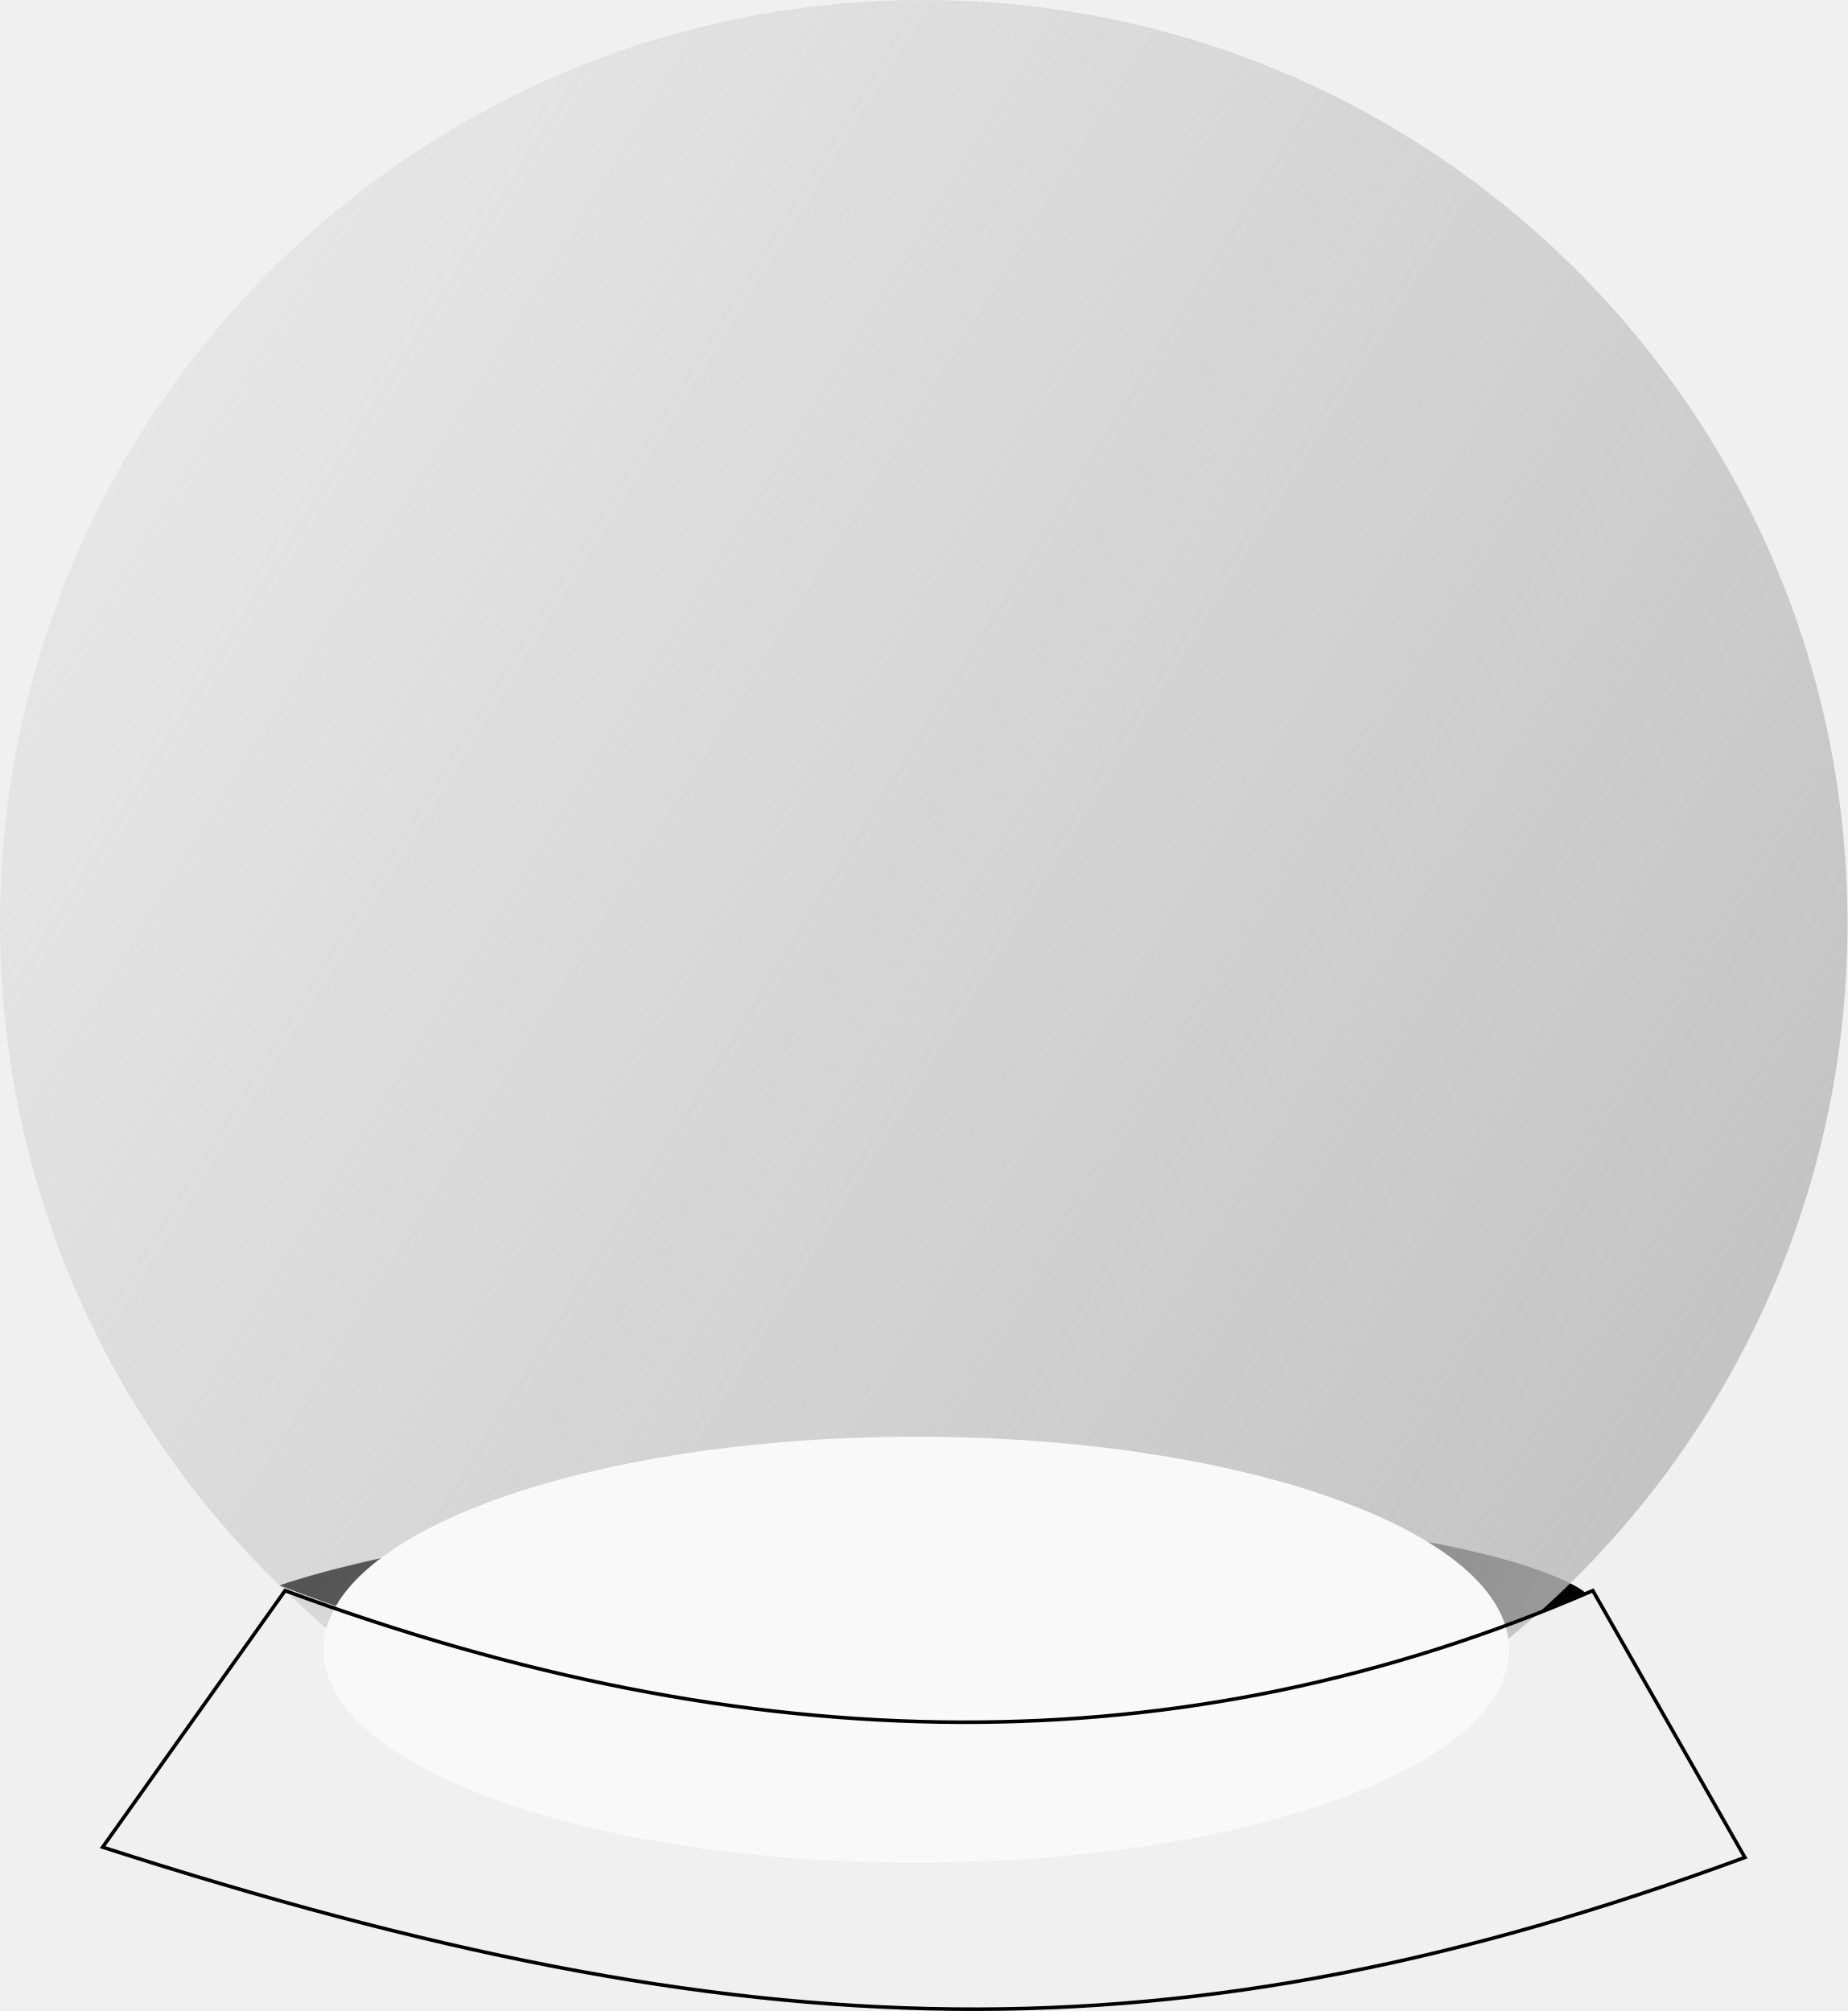
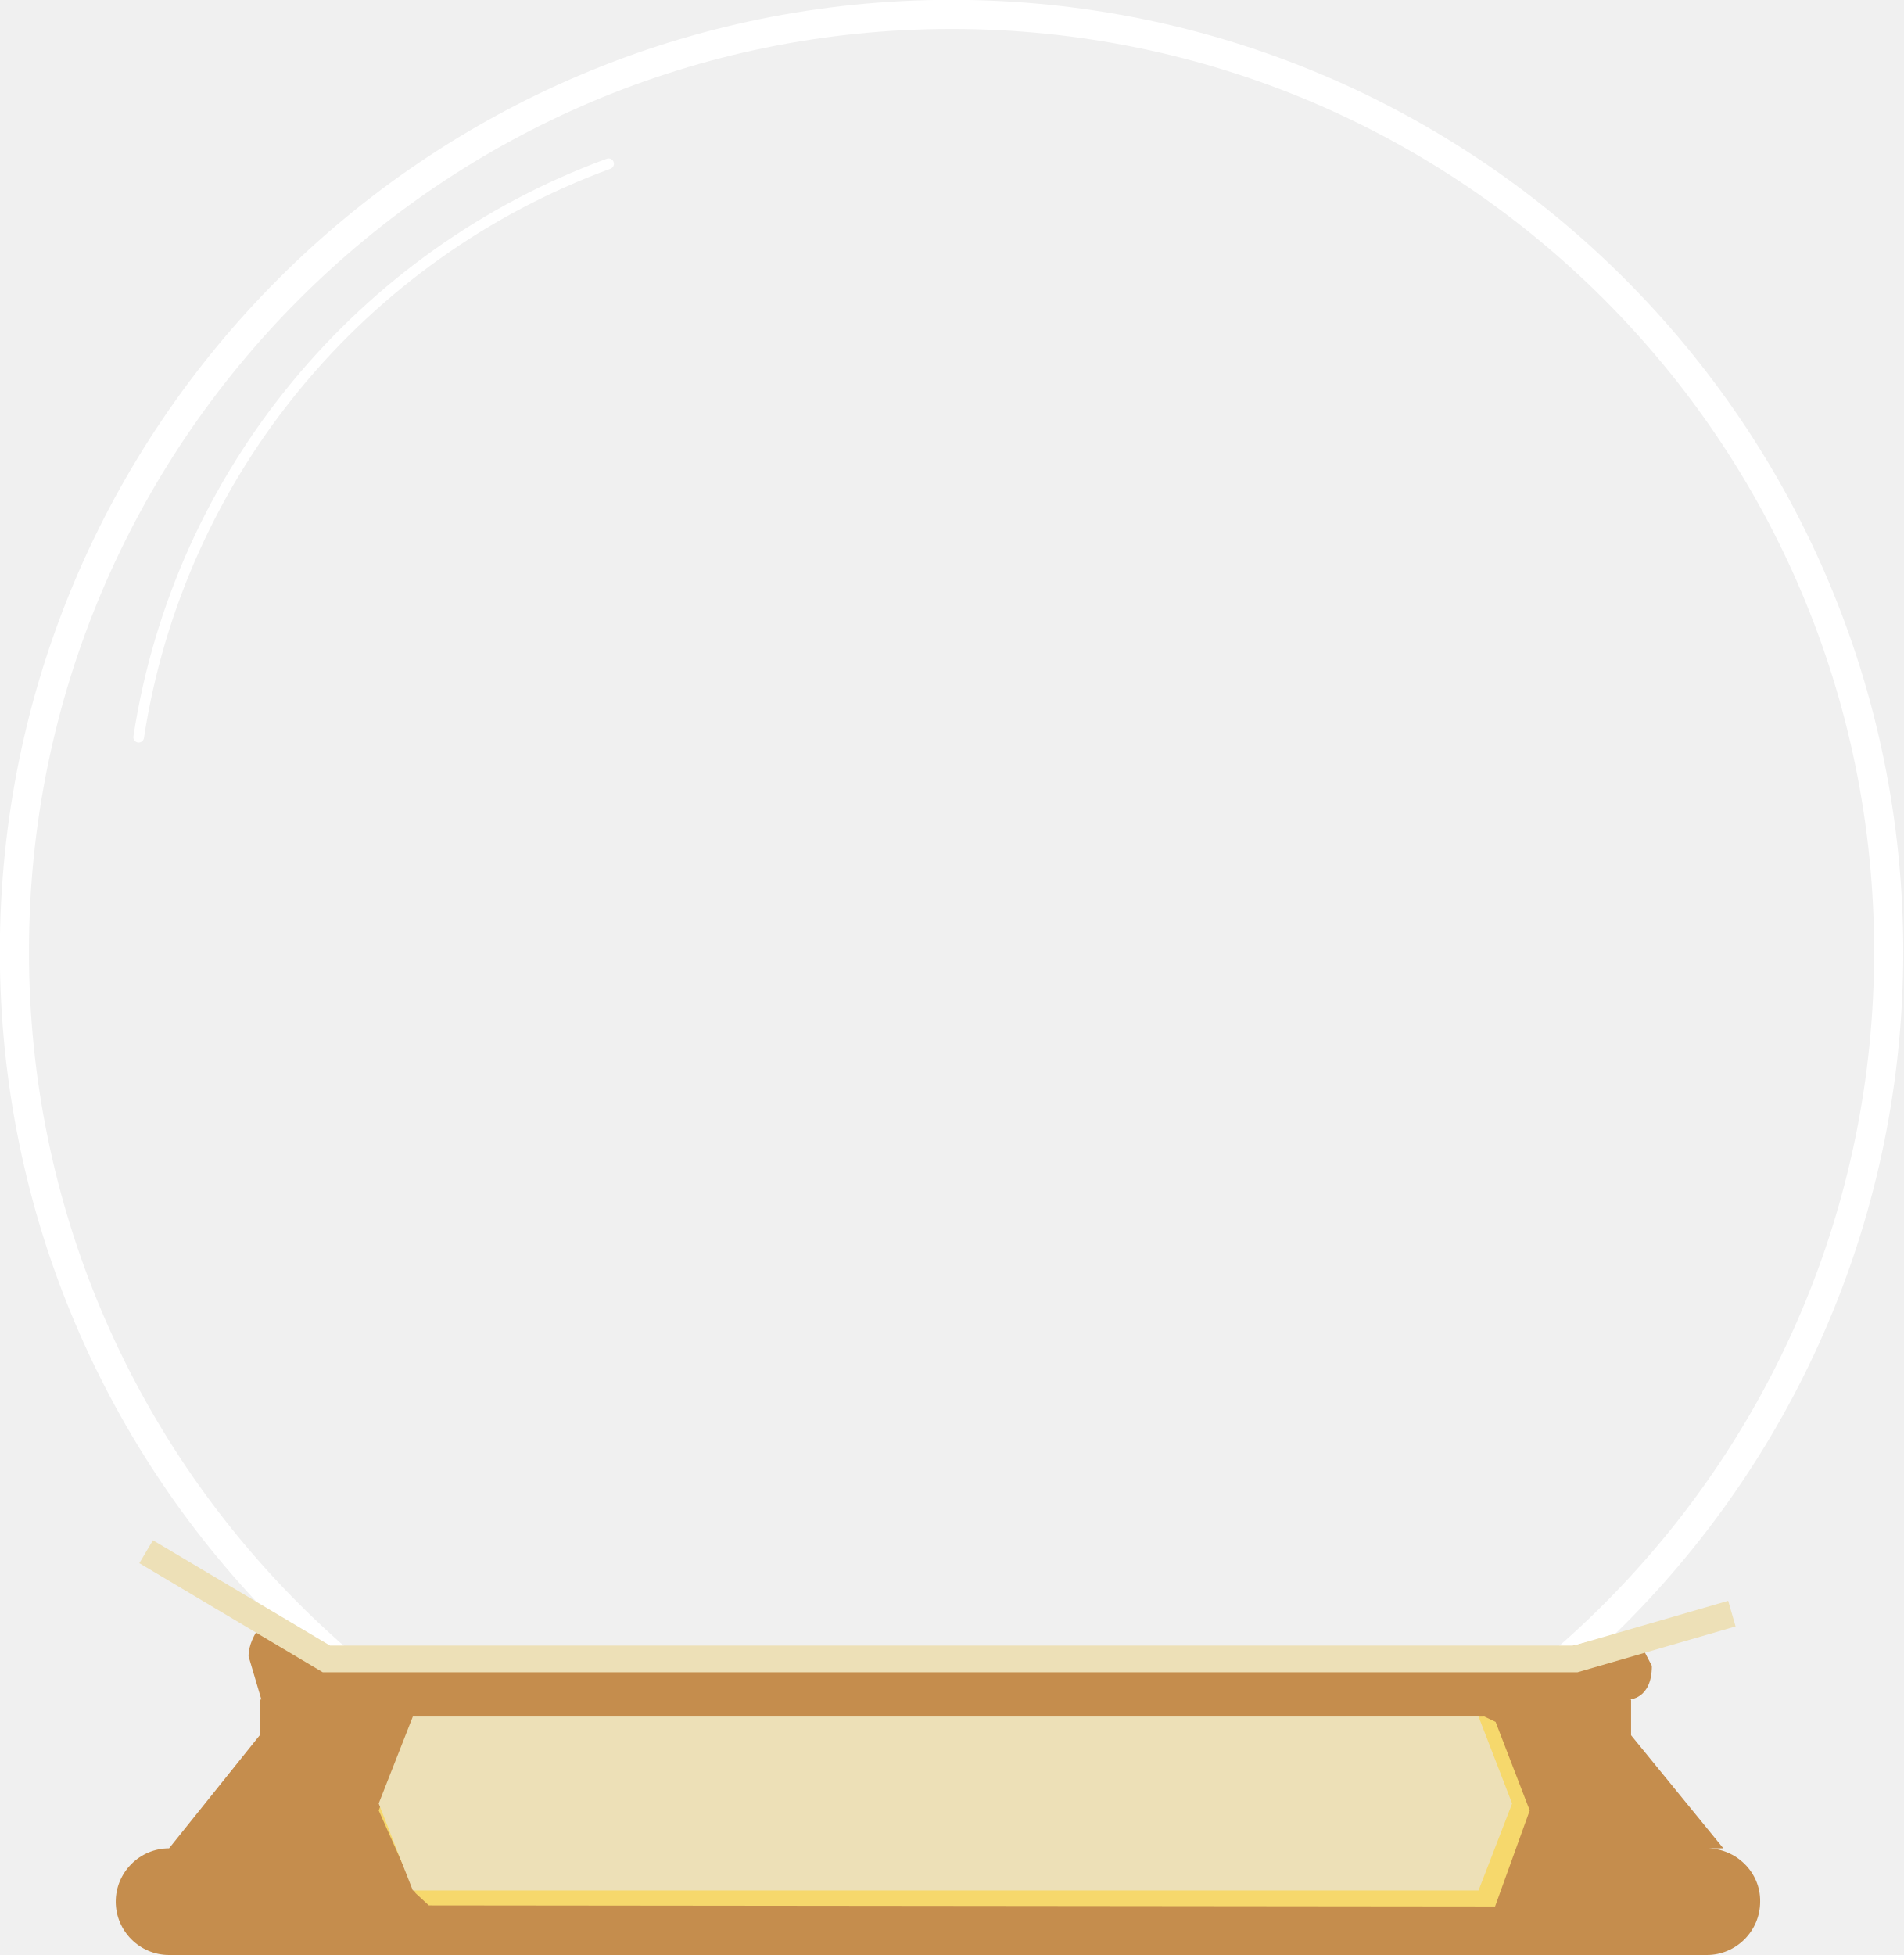
- <svg xmlns="http://www.w3.org/2000/svg" height="559.89" width="514.29" version="1">
+ <svg xmlns="http://www.w3.org/2000/svg" xmlns:xlink="http://www.w3.org/1999/xlink" viewBox="0 0 356.9 366.5" enable-background="new 0 0 356.9 366.5">
+   <circle stroke="#fff" stroke-width="5.461" stroke-miterlimit="10" cx="178.4" cy="178.4" r="175.7" fill="none" />
+   <path d="M2.4 131.3" fill="none" />
+   <path stroke="#fff" stroke-width="2" stroke-linecap="round" stroke-linejoin="round" stroke-miterlimit="10" d="M114.1 30.7c-46.1 16.9-80.5 57.8-88.1 107.5" fill="none" />
+   <path fill="#C58D4D" d="M320 346.5h3.1l-17.3-21.2v-6.7h-.4s4.3 0 4.3-6.3l-3.5-6.7-11.8 3.1h-236.3l-7.2-6.3s-4.3 3.9-4.3 8.1l2.4 8.1h-.3v6.7l-17 21.2c-5.5 0-10 4.5-10 10s4.5 10 10 10h288.3c5.5 0 10-4.5 10-10 .1-5.5-4.5-10-10-10z" />
  <defs>
-     <linearGradient id="a" y2="220.93" gradientUnits="userSpaceOnUse" x2="40" y1="646.65" x1="728.57">
-       <stop stop-color="#bcbbbb" offset="0" />
-       <stop stop-color="#bcbbbb" stop-opacity="0" offset="1" />
-     </linearGradient>
-     <linearGradient id="b" y2="649.01" gradientUnits="userSpaceOnUse" x2="371.43" gradientTransform="matrix(.988 0 0 1 10.295 -.037)" y1="766.54" x1="371.43">
-       <stop stop-color="#008080" offset="0" />
-       <stop stop-color="#003939" offset=".985" />
-       <stop stop-color="#008080" stop-opacity="0" offset="1" />
-     </linearGradient>
+     <path id="a" d="M320 346.5h3.1l-17.3-21.2v-6.7h-.4s4.3 0 4.3-6.3l-3.5-6.7-11.8 3.1h-236.3l-7.2-6.3s-4.3 3.9-4.3 8.1l2.4 8.1h-.3v6.7l-17 21.2c-5.5 0-10 4.5-10 10s4.5 10 10 10h288.3c5.5 0 10-4.5 10-10 .1-5.5-4.5-10-10-10z" />
  </defs>
-   <g>
-     <path d="M79.29 441.43s61.88-21.95 182.14-21.43c152.52.66 179.28 23.57 179.28 23.57-118.67 48.25-224.92 49.18-361.42-2.14z" fill-rule="evenodd" stroke="#000" />
-     <path d="M634.29 463.79a257.14 257.14 0 1 1-514.29 0 257.14 257.14 0 1 1 514.29 0z" fill="url(#a)" transform="translate(-120 -206.65)" />
-     <path d="M352.86 693.08a111.43 59.286 0 1 1-222.86 0 111.43 59.286 0 1 1 222.86 0z" transform="matrix(1.481 0 0 1 -102.5 -233.793)" fill="#f9f9f9" />
-     <path d="M79.36 442.85c129.66 47.94 249.52 49.77 364.03 0l42.33 74.29c-158.03 58.3-276.55 55.24-457.15-2.86l50.79-71.43z" fill-rule="evenodd" stroke="#000" stroke-width=".994" fill="url(#b)" />
-   </g>
+   <clipPath>
+     <use xlink:href="#a" overflow="visible" />
+   </clipPath>
+   <path stroke="#EDE0B7" stroke-width="5" stroke-miterlimit="10" fill="none" d="M27.4 290.9l33.8 20.1h234.2l29.3-8.5" />
+   <path fill="#F6D86C" d="M80.4 357.2l-2.5-2.3-6.9-15.5 6.5-16.6 200.8-1 2.1 1 6.4 16.6-6.5 18z" />
+   <path fill="#EDE0B7" d="M77.4 354.4l-6.4-16.3 6.4-16.3h199.8l6.3 16.3-6.3 16.3z" />
</svg>
